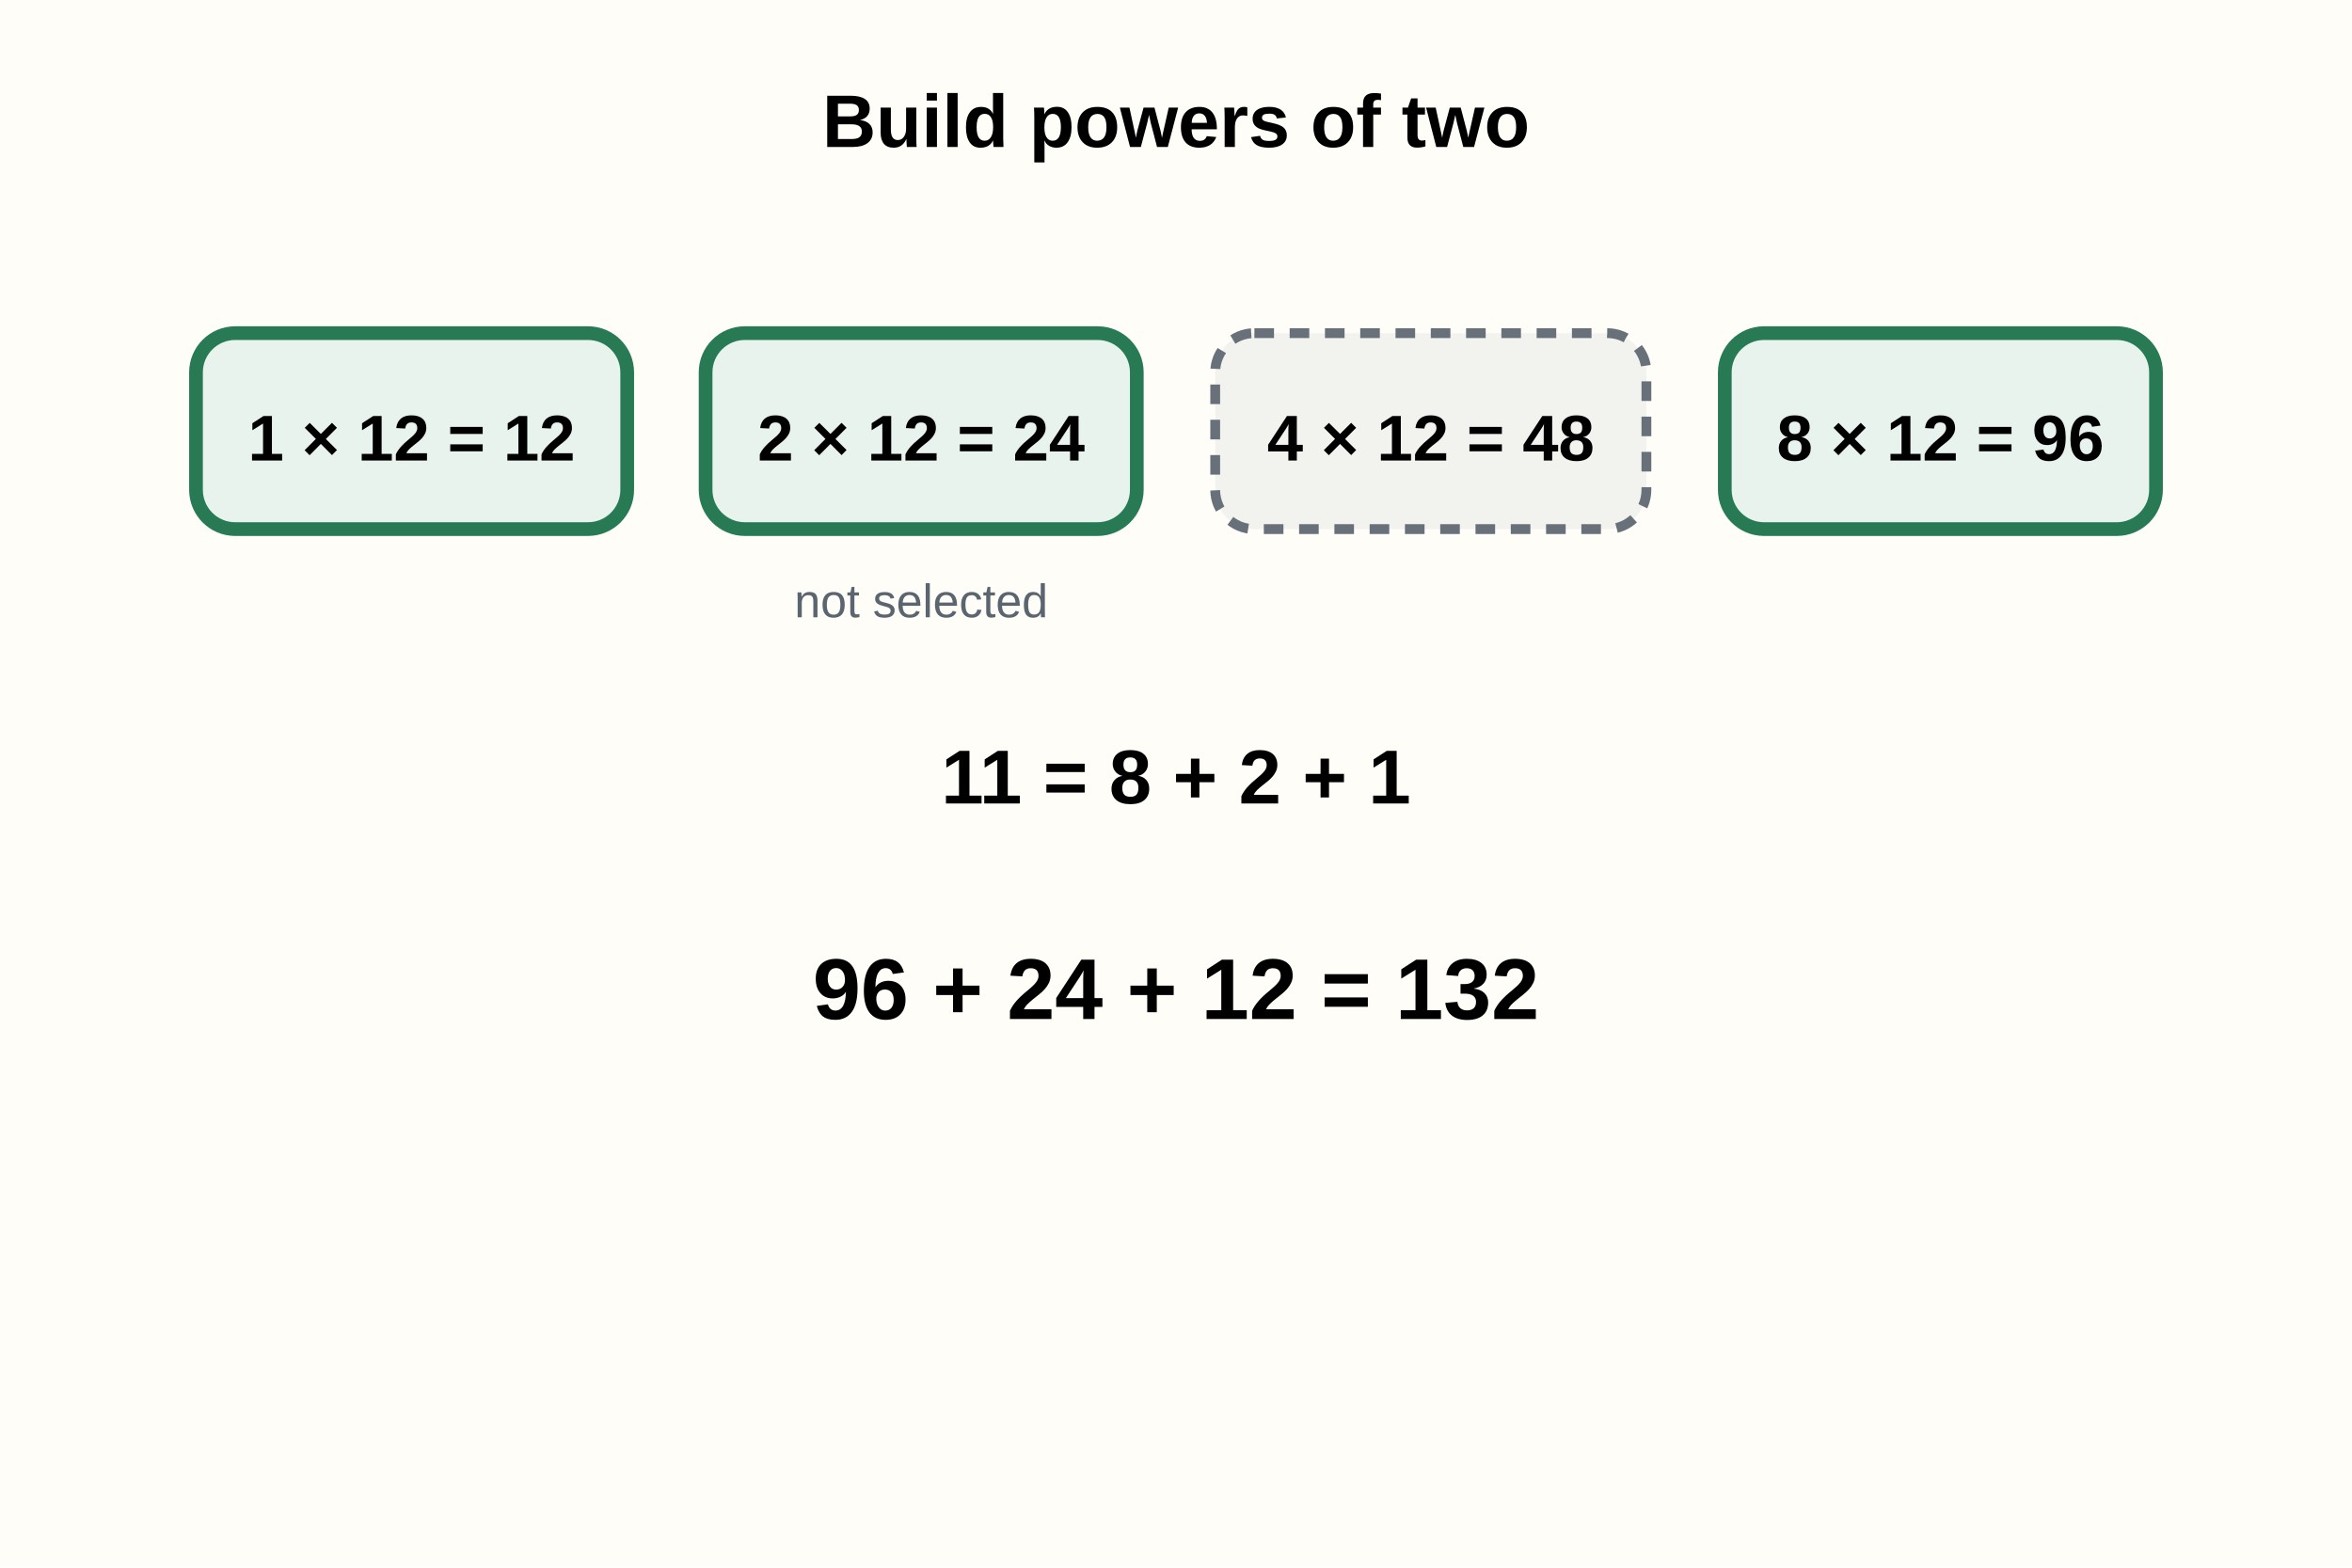
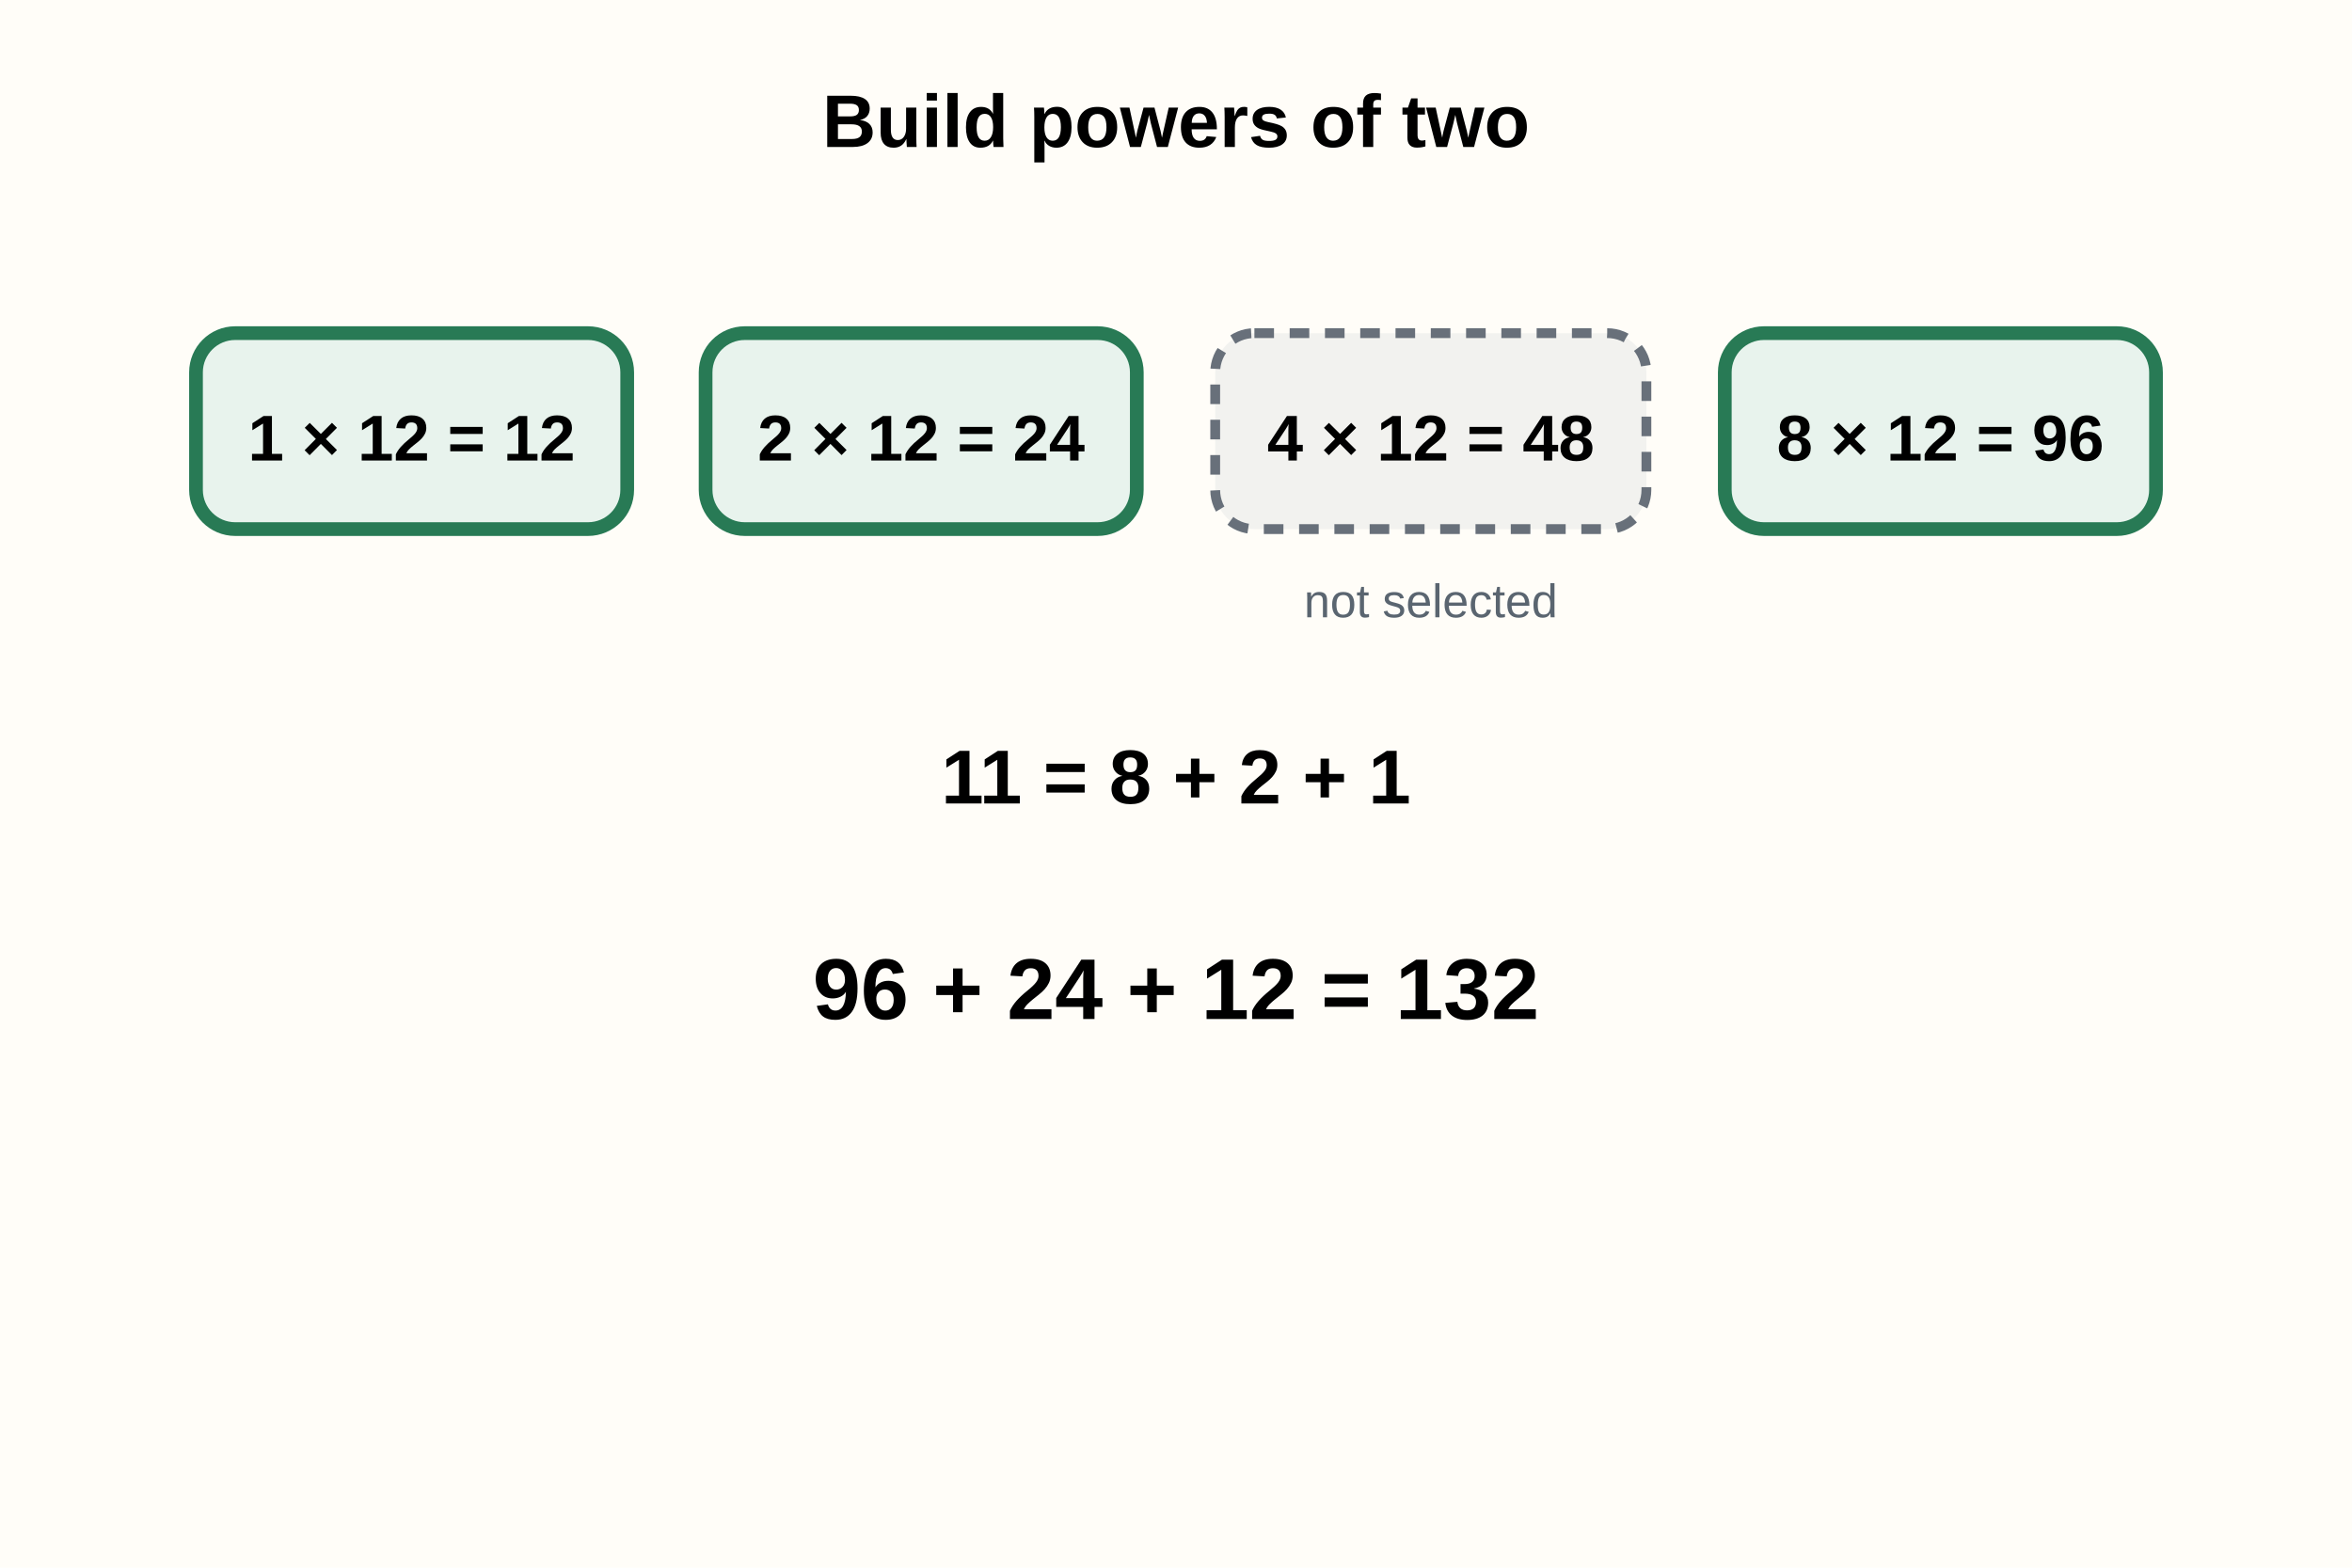
- <svg xmlns="http://www.w3.org/2000/svg" data-qa-image-fixes="2026-09-08" width="1200" height="800" viewBox="0 0 1200 800" role="img" aria-labelledby="title desc" shape-rendering="geometricPrecision" text-rendering="optimizeLegibility">
+ <svg xmlns="http://www.w3.org/2000/svg" data-qa-image-pass="2026-09-26" width="1200" height="800" viewBox="0 0 1200 800" role="img" aria-labelledby="title desc" shape-rendering="geometricPrecision" text-rendering="optimizeLegibility">
  <rect width="1200" height="800" fill="#FFFDF8" />
  <g font-family="Arial,sans-serif" text-anchor="middle">
    <text x="600" y="75" font-size="38" font-weight="700">Build powers of two</text>
    <g font-size="33" font-weight="700">
      <rect x="100" y="170" width="220" height="100" rx="20" fill="#E8F3ED" stroke="#287A55" stroke-width="7" />
      <text x="210" y="235">1 × 12 = 12</text>
      <rect x="360" y="170" width="220" height="100" rx="20" fill="#E8F3ED" stroke="#287A55" stroke-width="7" />
      <text x="470" y="235">2 × 12 = 24</text>
      <rect x="620" y="170" width="220" height="100" rx="20" fill="#F2F2EF" stroke="#68707A" stroke-width="5" stroke-dasharray="10 8" />
      <text x="730" y="235">4 × 12 = 48</text>
      <rect x="880" y="170" width="220" height="100" rx="20" fill="#E8F3ED" stroke="#287A55" stroke-width="7" />
      <text x="990" y="235">8 × 12 = 96</text>
    </g>
+     <text x="730" y="315" font-size="24" fill="#5A6570">not selected</text>
    <text x="600" y="410" font-size="39" font-weight="700">11 = 8 + 2 + 1</text>
    <text x="600" y="520" font-size="44" font-weight="700">96 + 24 + 12 = 132</text>
  </g>
-   <g data-qa-detail="not-selected">
-     <text x="470" y="315" text-anchor="middle" font-family="Arial,sans-serif" font-size="24" fill="#5A6570">not selected</text>
-   </g>
</svg>
